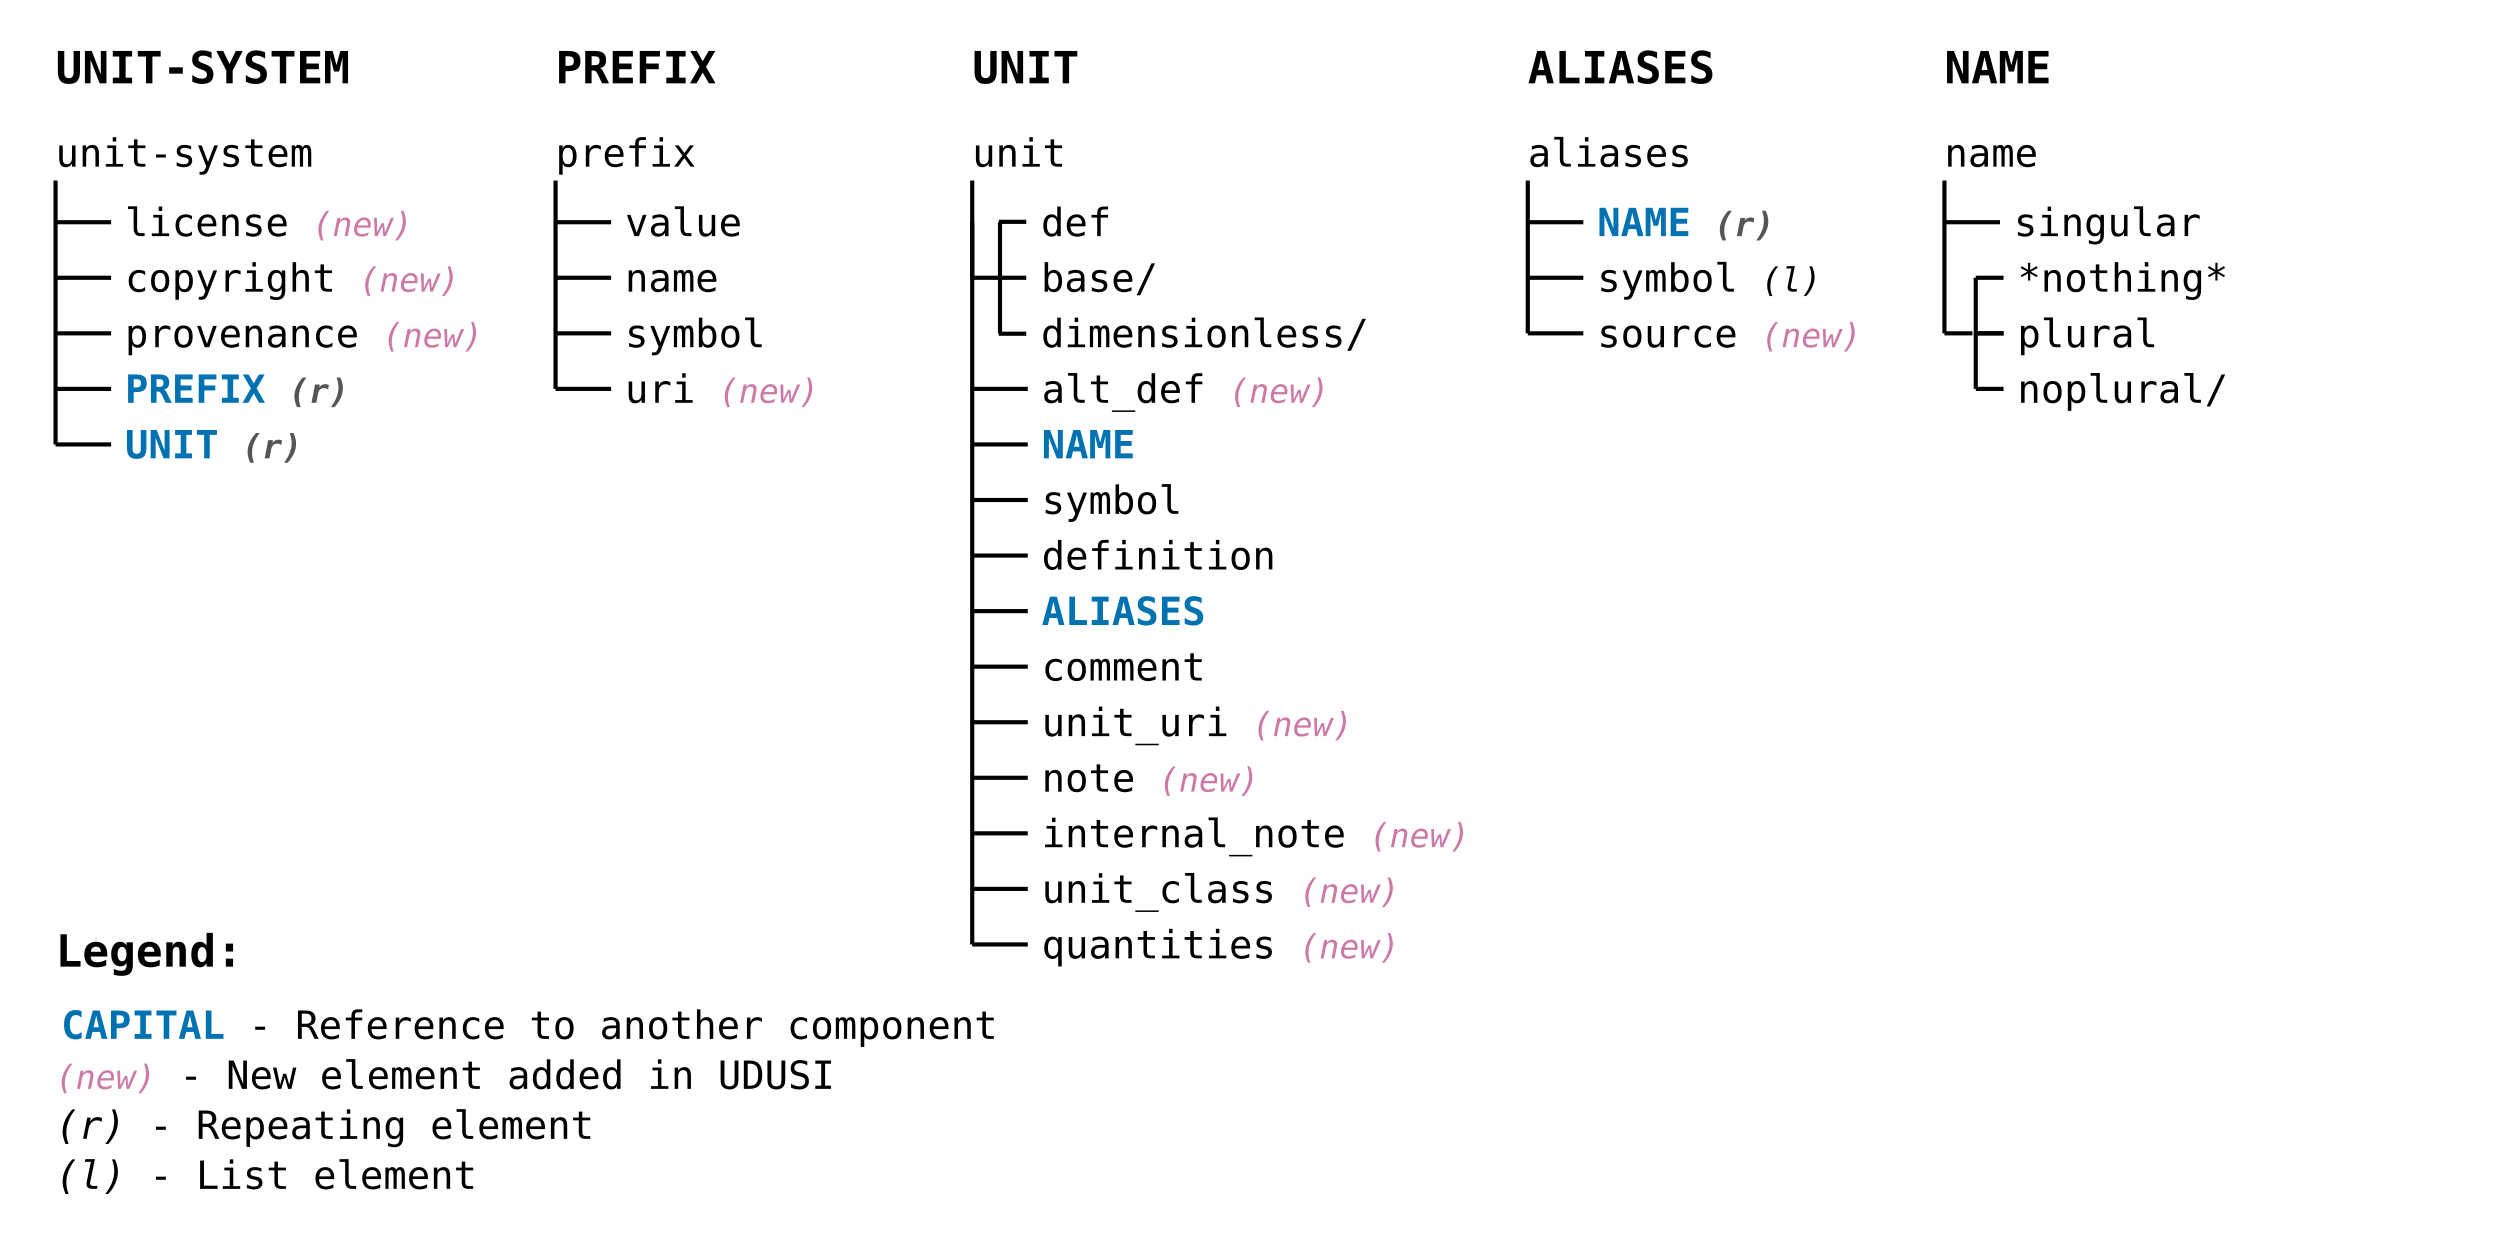
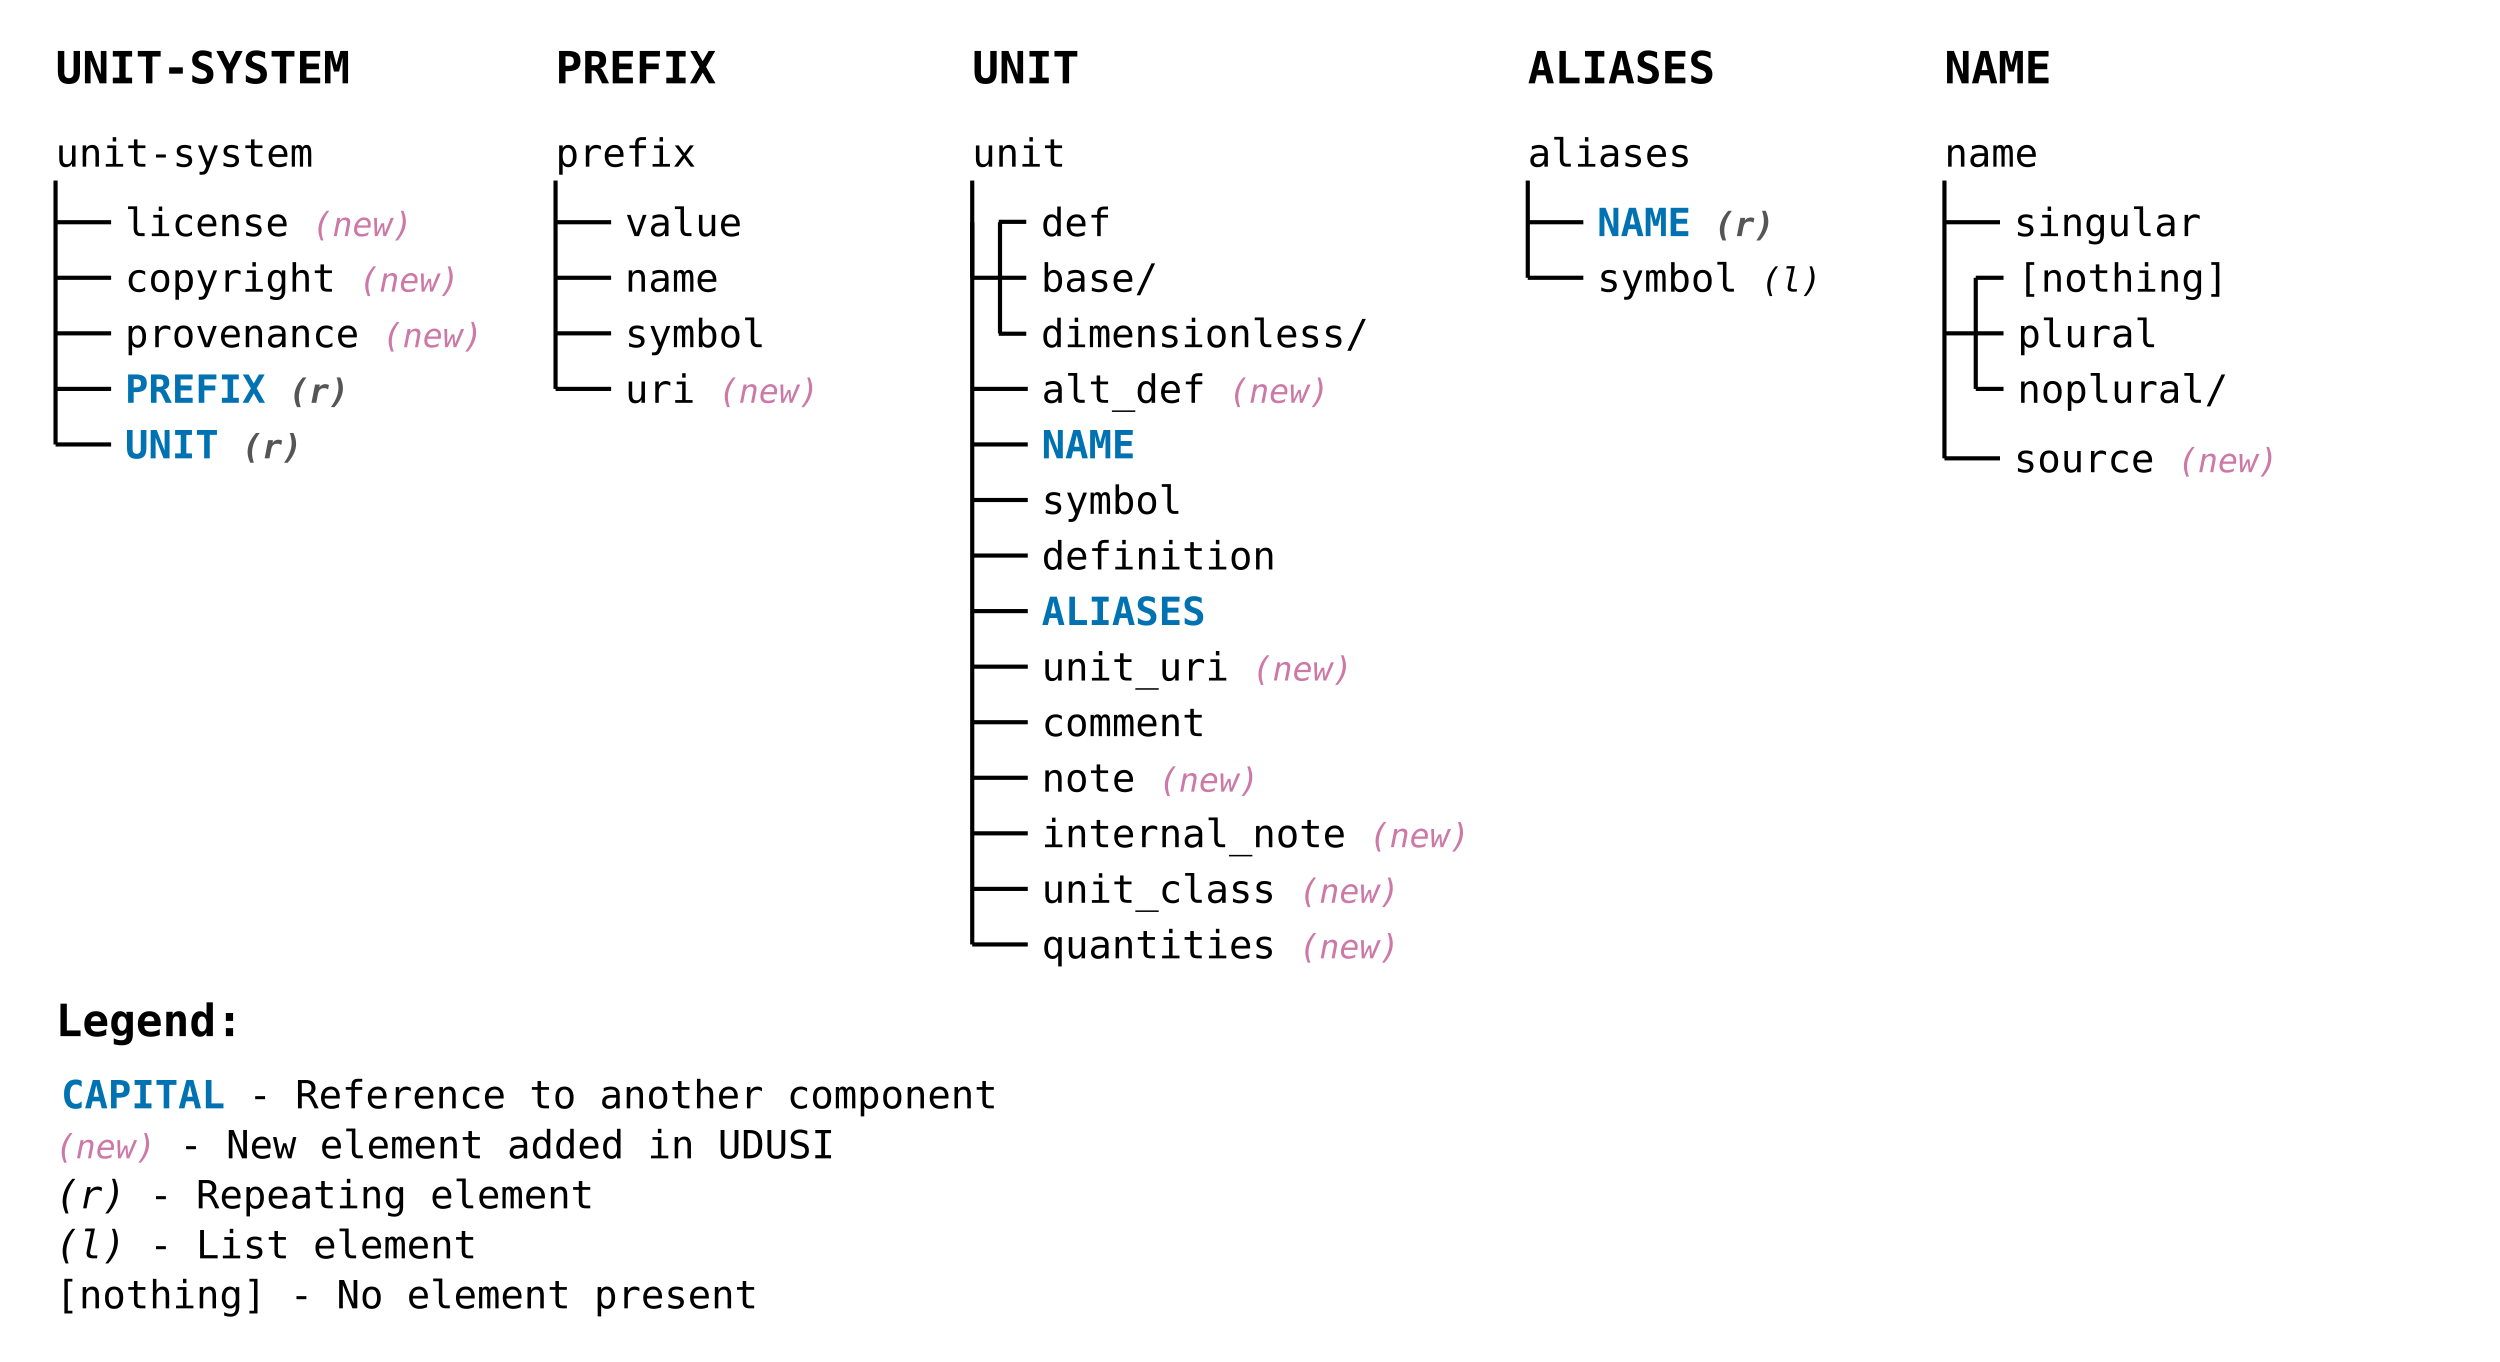
- <svg xmlns="http://www.w3.org/2000/svg" viewBox="0 0 900 450" font-family="monospace" font-size="14px" version="1.1" id="svg52" width="900" height="450">
+ <svg xmlns="http://www.w3.org/2000/svg" viewBox="0 0 900 490" font-family="monospace" font-size="14px" version="1.1" id="svg52" width="900" height="490">
  <defs id="defs52" />
  <style id="style1">
    .component-title { font-weight: bold; fill: #000000; font-size: 16px; }
    .node-text { fill: #000000; }
    .special-node { fill: #0072B2; font-weight: bold; } /* Blue that's distinguishable for color blindness */
    .note-text { fill: #555555; font-style: italic; font-size: 12px; }
    .new-element { fill: #CC79A7; font-style: italic; font-size: 12px; } /* Pink/Purple that's distinguishable */
    .connector { stroke: #000000; stroke-width: 1.5; }
  </style>
  <g transform="translate(20,30)" id="g8">
    <text x="0" y="0" class="component-title" id="text1">UNIT-SYSTEM</text>
    <text x="0" y="30" class="node-text" id="text2">unit-system</text>
    <path d="M 0,35 V 130" class="connector" fill="none" id="path2" />
    <path d="M 0,50 H 20" class="connector" fill="none" id="path3" />
    <text x="25" y="55" class="node-text" id="text3">license <tspan class="new-element" id="tspan3">(new)</tspan>
    </text>
    <path d="M 0,70 H 20" class="connector" fill="none" id="path4" />
    <text x="25" y="75" class="node-text" id="text4">copyright <tspan class="new-element" id="tspan4">(new)</tspan>
    </text>
    <path d="M 0,90 H 20" class="connector" fill="none" id="path5" />
    <text x="25" y="95" class="node-text" id="text5">provenance <tspan class="new-element" id="tspan5">(new)</tspan>
    </text>
    <path d="M 0,110 H 20" class="connector" fill="none" id="path7" />
    <text x="25" y="115" class="special-node" id="text7">PREFIX <tspan class="note-text" id="tspan7">(r)</tspan>
    </text>
    <path d="M 0,130 H 20" class="connector" fill="none" id="path8" />
    <text x="25" y="135" class="special-node" id="text8">UNIT <tspan class="note-text" id="tspan8">(r)</tspan>
    </text>
  </g>
  <g transform="translate(200,30)" id="g14">
    <text x="0" y="0" class="component-title" id="text9">PREFIX</text>
    <text x="0" y="30" class="node-text" id="text10">prefix</text>
    <path d="m 0,35 v 75" class="connector" fill="none" id="path10" />
    <path d="M 0,50 H 20" class="connector" fill="none" id="path11" />
    <text x="25" y="55" class="node-text" id="text11">value</text>
    <path d="M 0,70 H 20" class="connector" fill="none" id="path12" />
    <text x="25" y="75" class="node-text" id="text12">name</text>
    <path d="M 0,90 H 20" class="connector" fill="none" id="path13" />
    <text x="25" y="95" class="node-text" id="text13">symbol</text>
    <path d="M 0,110 H 20" class="connector" fill="none" id="path14" />
    <text x="25" y="115" class="node-text" id="text14">uri <tspan class="new-element" id="tspan14">(new)</tspan>
    </text>
  </g>
  <g transform="translate(350,30)" id="g32">
    <text x="0" y="0" class="component-title" id="text15">UNIT</text>
    <text x="0" y="30" class="node-text" id="text16">unit</text>
    <path d="M 0,35 V 310" class="connector" fill="none" id="path16" />
    <path d="M 0,50 V 70" class="connector" fill="none" id="path17" />
    <path d="M 0,70 H 10" class="connector" fill="none" id="path18" />
    <path d="M 10,50 V 90" class="connector" fill="none" id="path19" />
    <path d="m 9.55,49.861 h 9.9" class="connector" fill="none" id="path20" />
    <text x="24.75" y="55" class="node-text" id="text20">def</text>
    <path d="m 9.55,70 h 9.9" class="connector" fill="none" id="path21" />
    <text x="24.75" y="75" class="node-text" id="text21">base/</text>
    <path d="m 9.55,90.139 h 9.9" class="connector" fill="none" id="path22" />
    <text x="24.75" y="95" class="node-text" id="text22">dimensionless/</text>
    <path d="M 0,110 H 20" class="connector" fill="none" id="path23" />
    <text x="25" y="115" class="node-text" id="text23">alt_def <tspan class="new-element" id="tspan23">(new)</tspan>
    </text>
    <path d="M 0,130 H 20" class="connector" fill="none" id="path24" />
    <text x="25" y="135" class="special-node" id="text24">NAME</text>
    <path d="M 0,150 H 20" class="connector" fill="none" id="path25" />
    <text x="25" y="155" class="node-text" id="text25">symbol</text>
    <path d="M 0,170 H 20" class="connector" fill="none" id="path26" />
    <text x="25" y="175" class="node-text" id="text26">definition</text>
    <path d="M 0,190 H 20" class="connector" fill="none" id="path27" />
    <text x="25" y="195" class="special-node" id="text27">ALIASES</text>
    <path d="M 0,210 H 20" class="connector" fill="none" id="path28" />
-     <text x="25" y="215" class="node-text" id="text28">comment</text>
+     <text x="25" y="215" class="node-text" id="text28">unit_uri <tspan class="new-element" id="tspan28">(new)</tspan>
+     </text>
    <path d="M 0,230 H 20" class="connector" fill="none" id="path29" />
-     <text x="25" y="235" class="node-text" id="text29">unit_uri <tspan class="new-element" id="tspan29">(new)</tspan>
-     </text>
+     <text x="25" y="235" class="node-text" id="text29">comment</text>
    <path d="M 0,250 H 20" class="connector" fill="none" id="path30" />
    <text x="25" y="255" class="node-text" id="text30">note <tspan class="new-element" id="tspan30">(new)</tspan>
    </text>
    <path d="M 0,270 H 20" class="connector" fill="none" id="path31-new" />
    <text x="25" y="275" class="node-text" id="text31-new">internal_note <tspan class="new-element" id="tspan31-new">(new)</tspan>
    </text>
    <path d="M 0,290 H 20" class="connector" fill="none" id="path31" />
    <text x="25" y="295" class="node-text" id="text31">unit_class <tspan class="new-element" id="tspan31">(new)</tspan>
    </text>
    <path d="M 0,310 H 20" class="connector" fill="none" id="path32" />
    <text x="25" y="315" class="node-text" id="text32">quantities <tspan class="new-element" id="tspan32">(new)</tspan>
    </text>
  </g>
  <g transform="translate(550,30)" id="g37">
    <text x="0" y="0" class="component-title" id="text33">ALIASES</text>
    <text x="0" y="30" class="node-text" id="text34">aliases</text>
-     <path d="M 0,35 V 90" class="connector" fill="none" id="path34" />
+     <path d="M 0,35 V 70" class="connector" fill="none" id="path34" />
    <path d="M 0,50 H 20" class="connector" fill="none" id="path35" />
    <text x="25" y="55" class="special-node" id="text35">NAME <tspan class="note-text" id="tspan35">(r)</tspan>
    </text>
    <path d="M 0,70 H 20" class="connector" fill="none" id="path36" />
    <text x="25" y="75" class="node-text" id="text36" style="fill:#000000;fill-opacity:1">symbol <tspan class="note-text" id="tspan36" style="fill:#000000;fill-opacity:1">(l)</tspan>
    </text>
-     <path d="M 0,90 H 20" class="connector" fill="none" id="path37" />
-     <text x="25" y="95" class="node-text" id="text37">source <tspan class="new-element" id="tspan37">(new)</tspan>
-     </text>
  </g>
  <g transform="translate(700,30)" id="g46">
    <text x="0" y="0" class="component-title" id="text38">NAME</text>
    <text x="0" y="30" class="node-text" id="text39">name</text>
-     <path d="M 0,35 V 90" class="connector" fill="none" id="path39" />
+     <path d="M 0,35 V 135" class="connector" fill="none" id="path39" />
    <path d="M 0,50 H 20" class="connector" fill="none" id="path40" />
    <text x="25" y="55" class="node-text" id="text40">singular</text>
-     <path d="M 0,90 H 10.072" class="connector" fill="none" id="path41" />
+     <path d="M 0,90 H 11.271" class="connector" fill="none" id="path41-spine" />
    <path d="m 11.271,70 v 40" class="connector" fill="none" id="path42" />
-     <path d="m 11.271,90 h 10" class="connector" fill="none" id="path43" />
    <path d="m 11.271,70 h 10" class="connector" fill="none" id="path44" />
-     <text x="26.271" y="75" class="node-text" id="text44">*nothing*</text>
+     <text x="26.271" y="75" class="node-text" id="text44">[nothing]</text>
    <path d="m 11.271,90 h 10" class="connector" fill="none" id="path45" />
    <text x="26.271" y="95" class="node-text" id="text45">plural</text>
    <path d="m 11.271,110 h 10" class="connector" fill="none" id="path46" />
    <text x="26.271" y="115" class="node-text" id="text46">noplural/</text>
+     <path d="M 0,135 H 20" class="connector" fill="none" id="path47-name" />
+     <text x="25" y="140" class="node-text" id="text47-name">source <tspan class="new-element" id="tspan47-name">(new)</tspan>
+     </text>
  </g>
-   <g transform="translate(20,350)" id="g52">
+   <g transform="translate(20,375)" id="g52">
    <text x="0" y="-2" class="component-title" id="text47">Legend:</text>
    <text x="0" y="42" class="node-text" id="text48">
      <tspan class="new-element" id="tspan47">(new)</tspan> - New element added in UDUSI</text>
    <text x="0" y="60" class="node-text" id="text49">
      <tspan style="font-style:italic" id="tspan1">(r)</tspan> - Repeating element</text>
    <text x="0" y="78" class="node-text" id="text50" style="fill:#000000">
      <tspan style="font-style:italic;font-variant:normal;font-weight:normal;font-stretch:normal;font-size:14px;font-family:monospace;-inkscape-font-specification:'monospace, Italic';font-variant-ligatures:normal;font-variant-caps:normal;font-variant-numeric:normal;font-variant-east-asian:normal" id="tspan2">(l)</tspan> - List element</text>
+     <text x="0" y="96" class="node-text" id="text52">[nothing] - No element present</text>
    <text x="2" y="24" class="node-text" id="text51">
      <tspan class="special-node" id="tspan50">CAPITAL</tspan> - Reference to another component</text>
  </g>
</svg>
